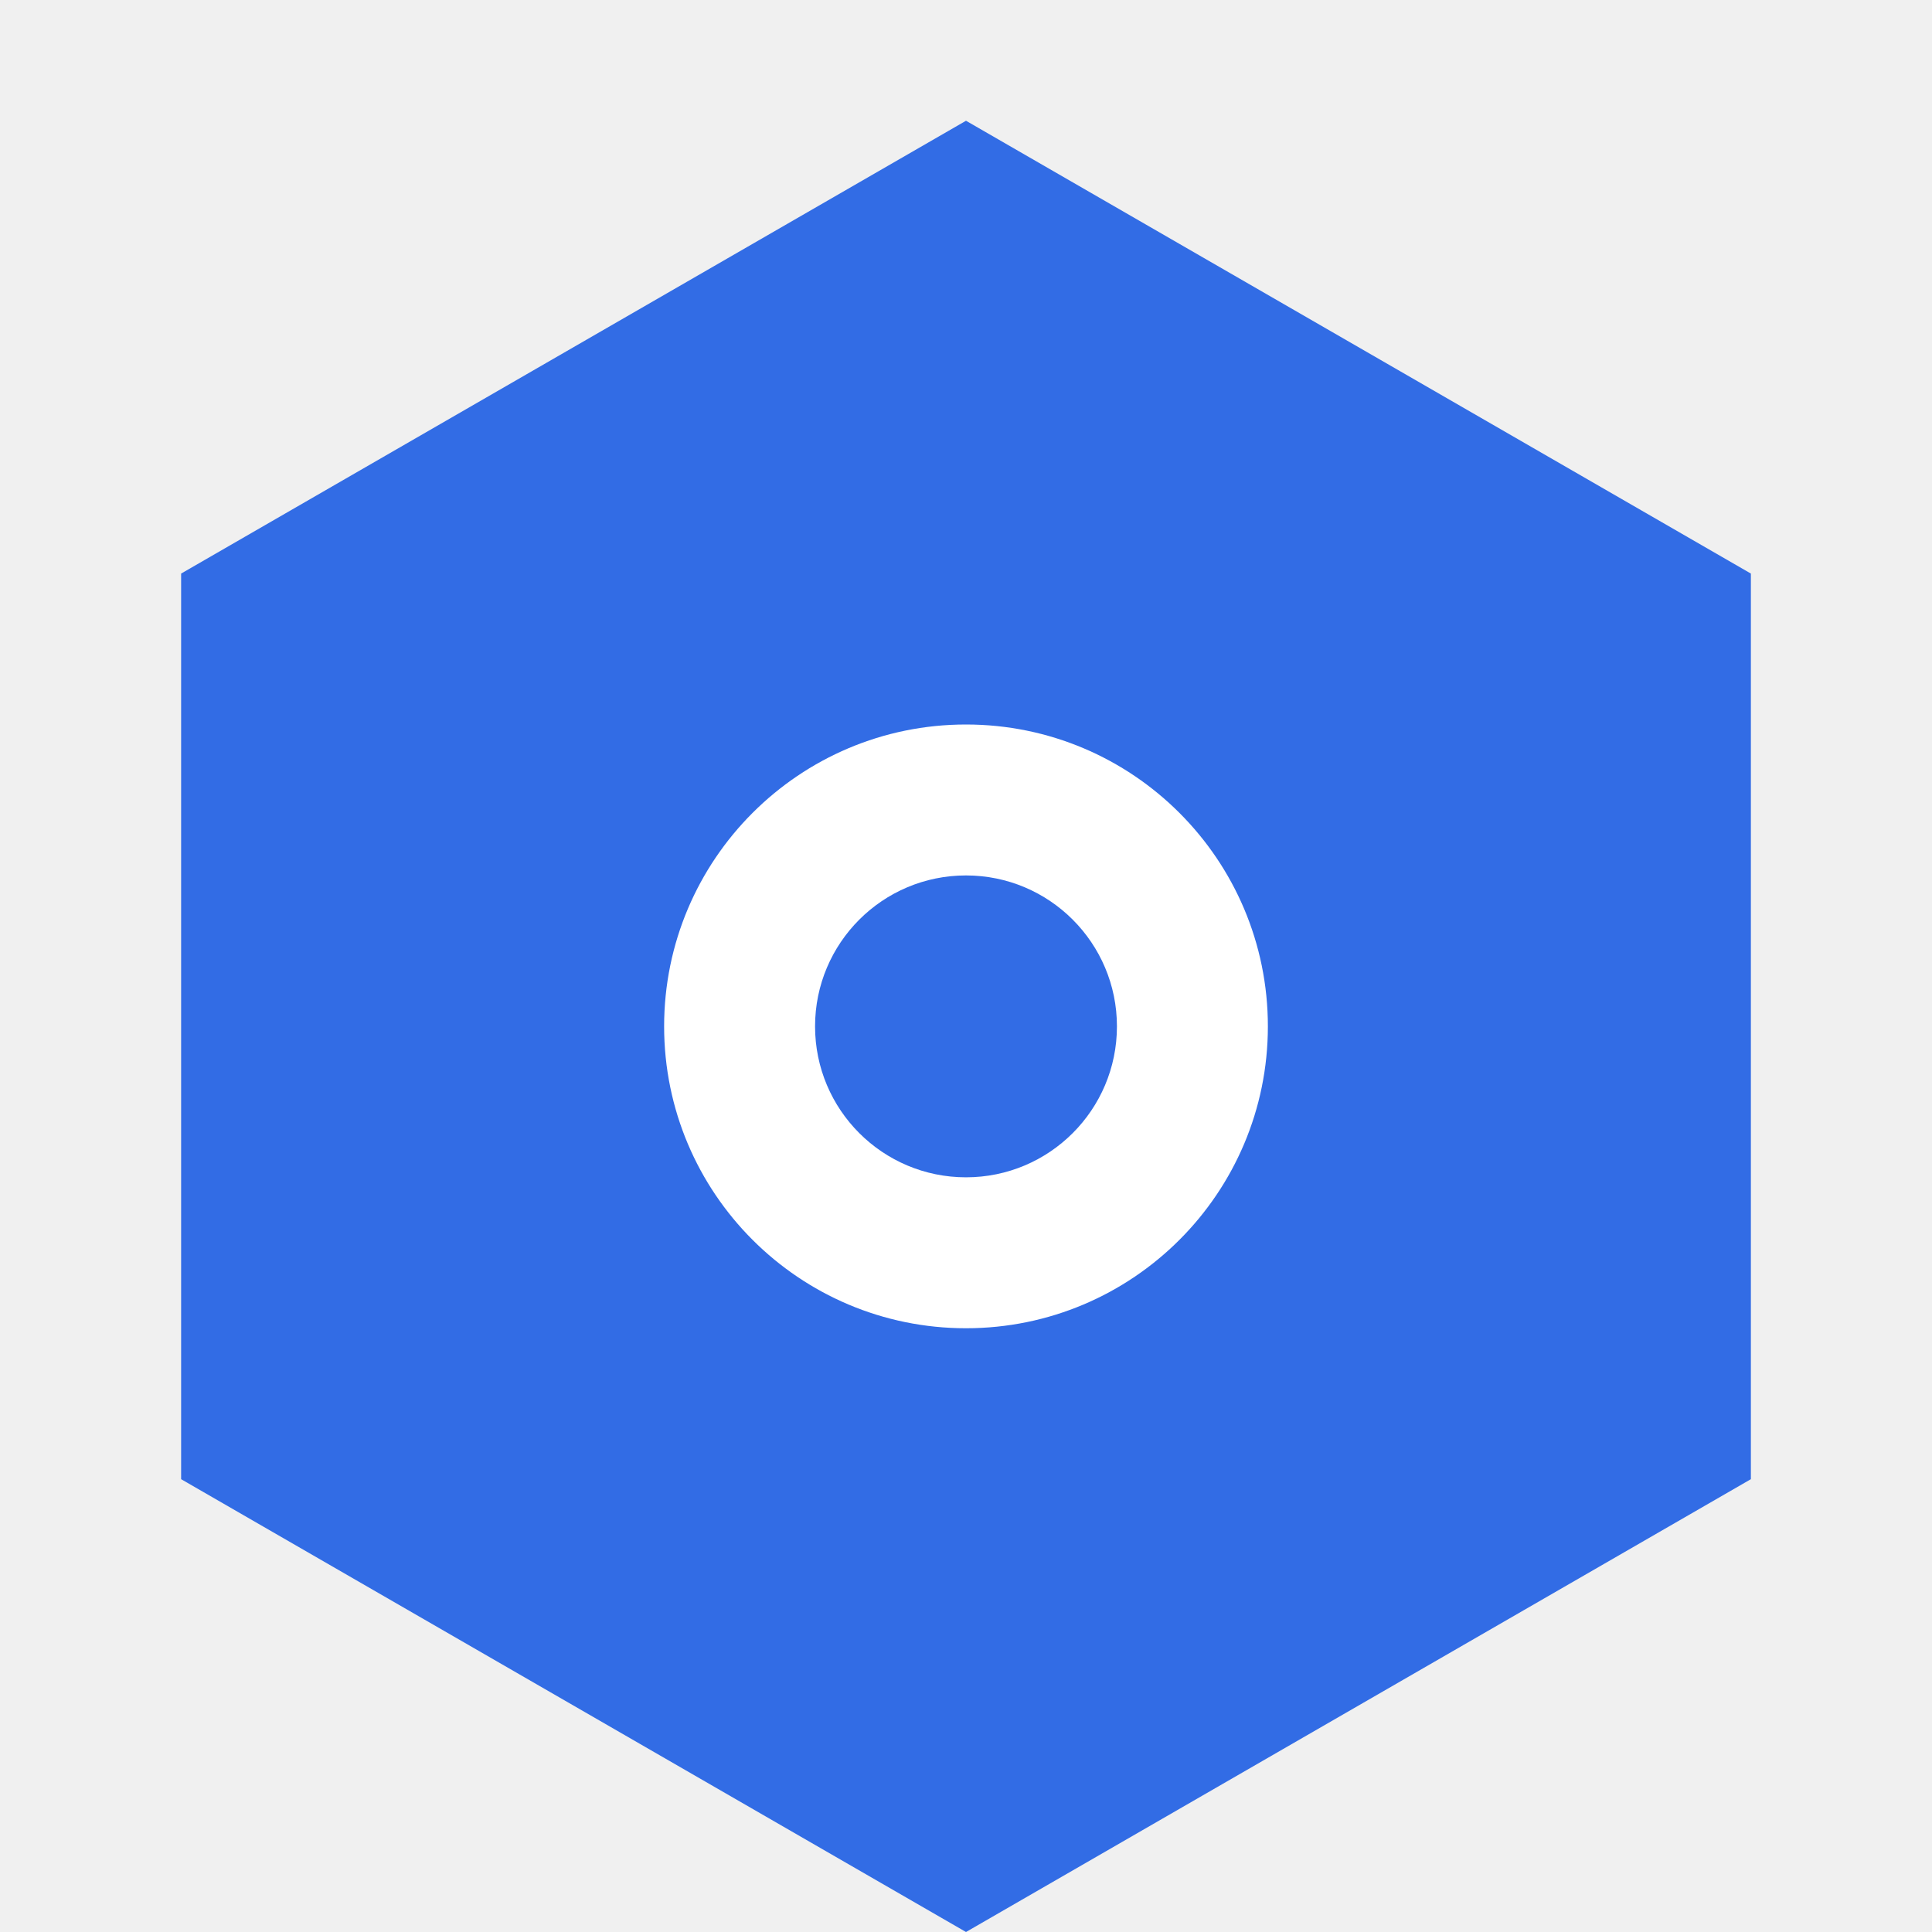
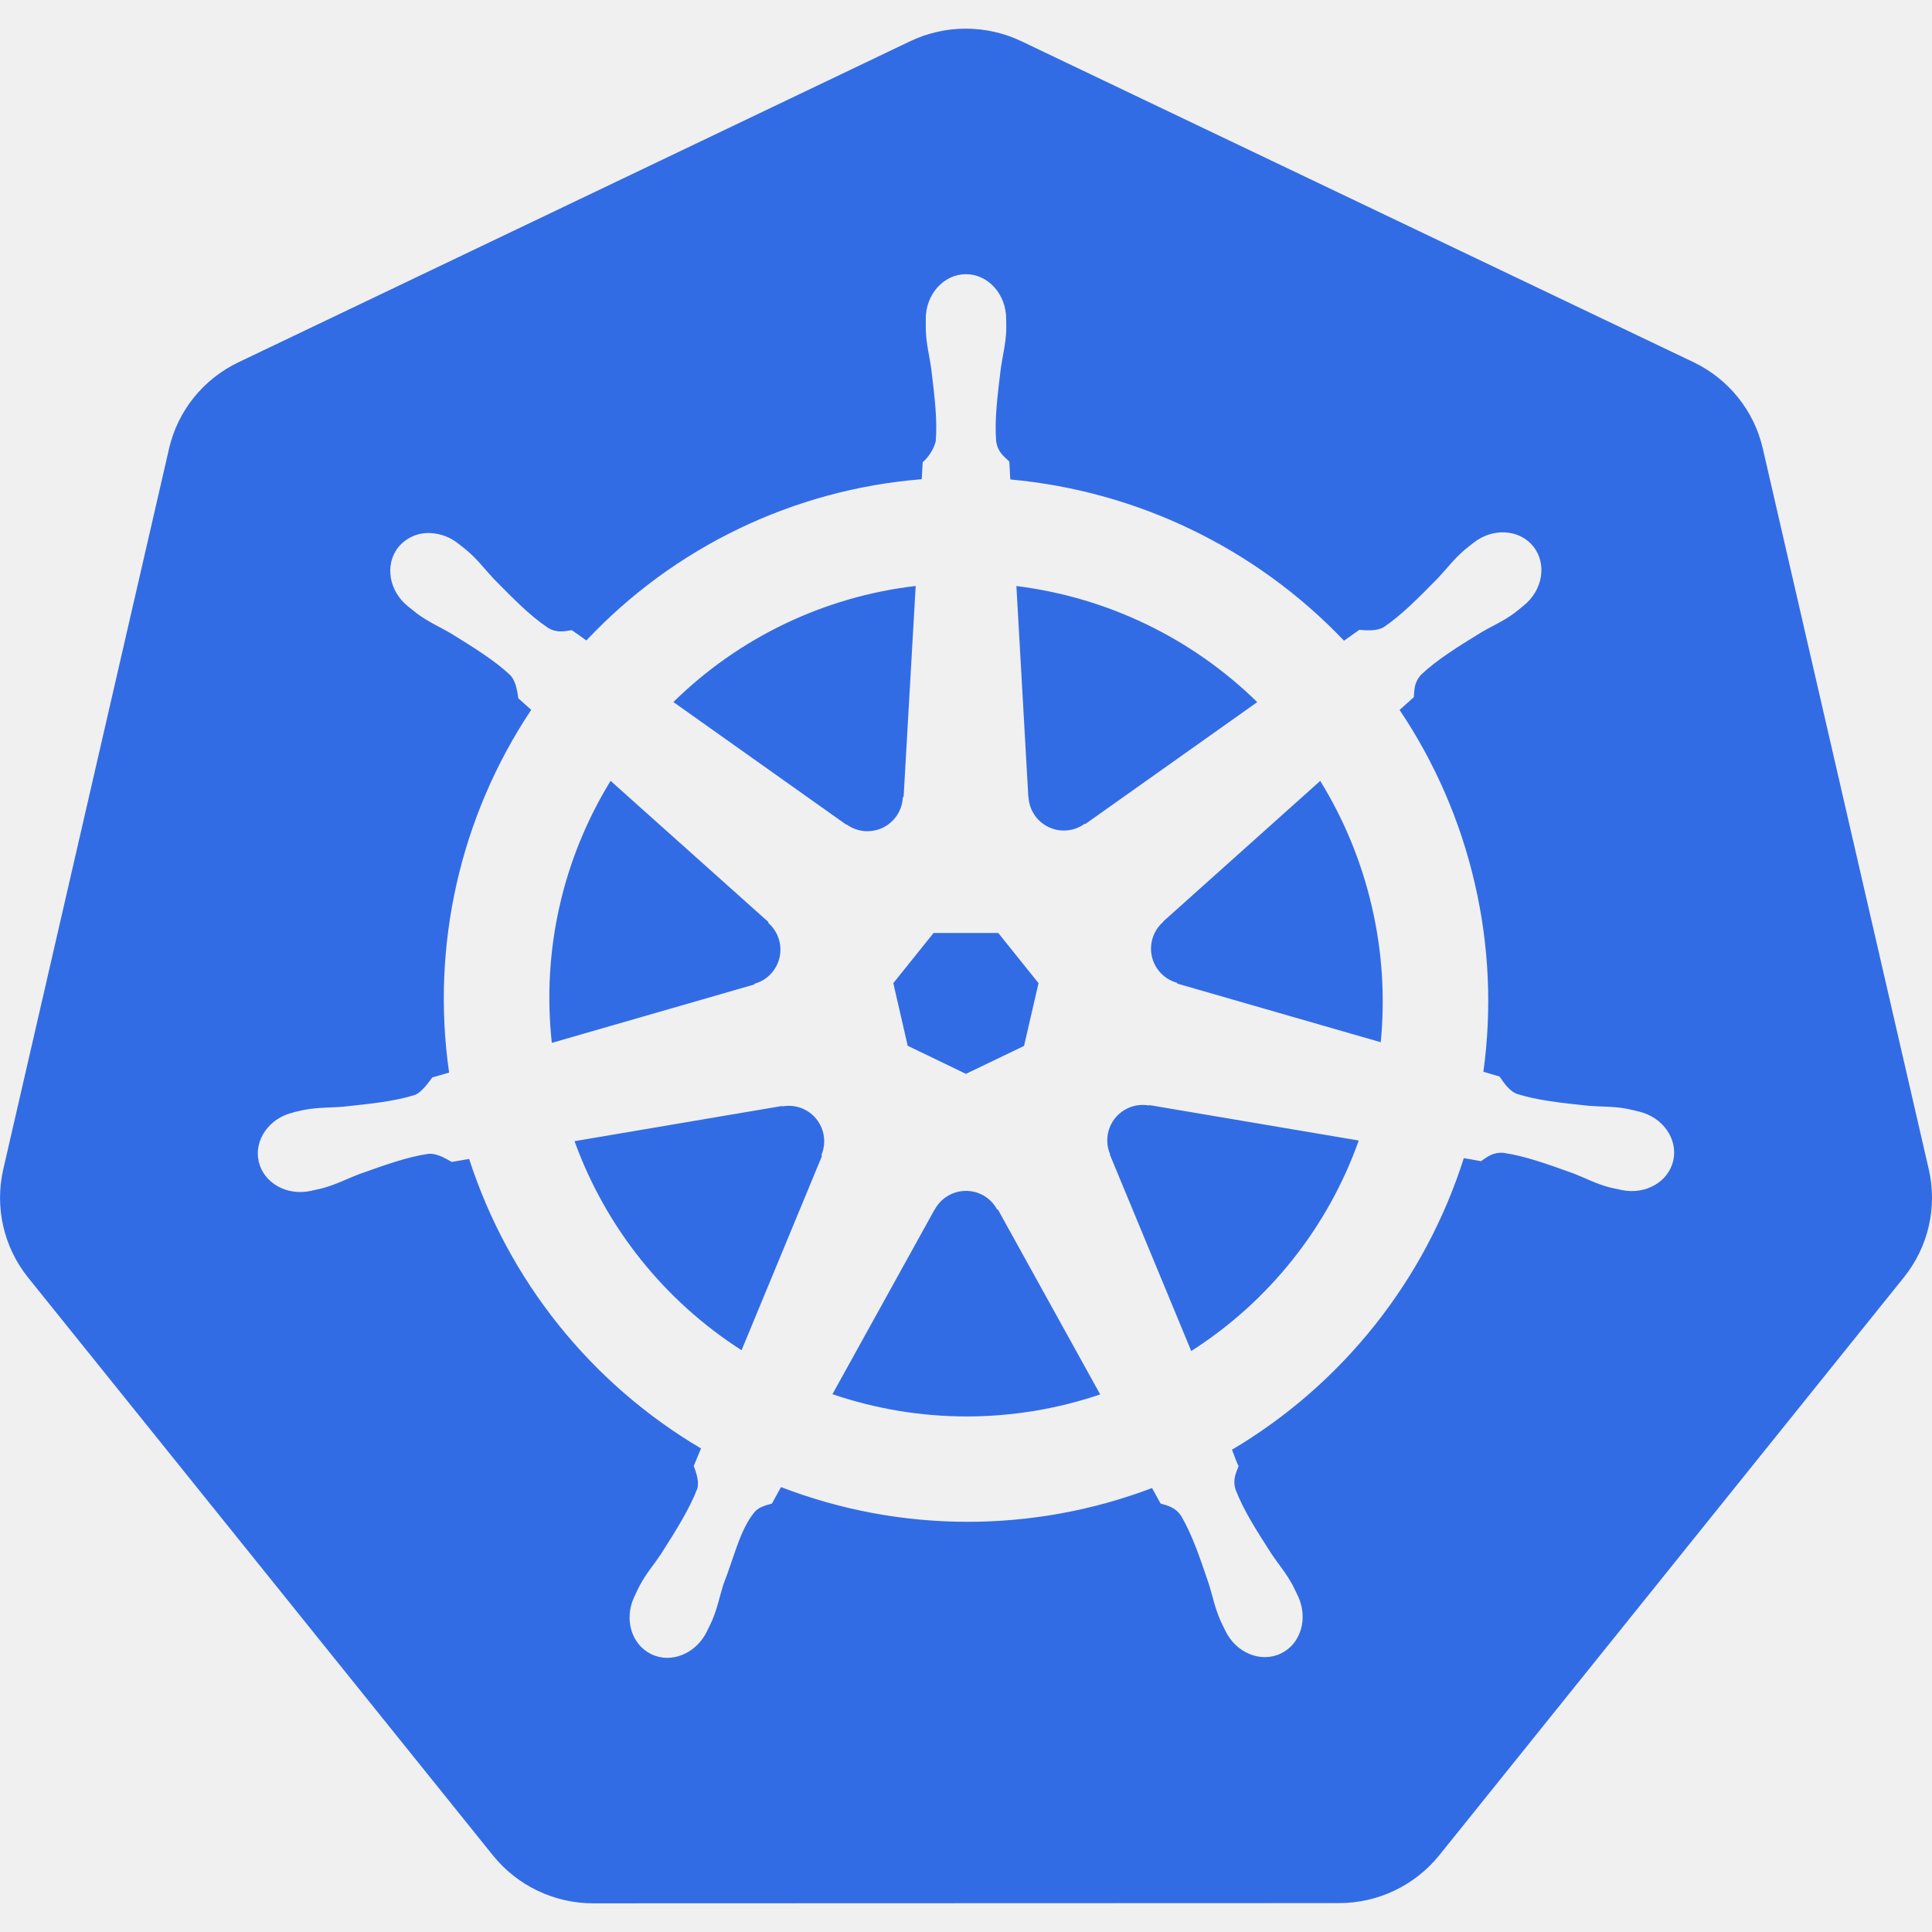
- <svg xmlns="http://www.w3.org/2000/svg" viewBox="0 0 64 64" width="100%" height="100%">
-   <polygon points="32,4 58,19 58,49 32,64 6,49 6,19" fill="#326CE5" />
-   <circle cx="32" cy="34" r="10" fill="#FFFFFF" />
-   <circle cx="32" cy="34" r="5" fill="#326CE5" />
+ <svg xmlns="http://www.w3.org/2000/svg" fill="#326CE5" role="img" viewBox="0 0 24 24">
+   <path d="M10.204 14.35l.007.01-.999 2.413a5.171 5.171 0 0 1-2.075-2.597l2.578-.437.004.005a.44.44 0 0 1 .484.606zm-.833-2.129a.44.44 0 0 0 .173-.756l.002-.011L7.585 9.7a5.143 5.143 0 0 0-.73 3.255l2.514-.725.002-.009zm1.145-1.98a.44.44 0 0 0 .699-.337l.01-.005.15-2.62a5.144 5.144 0 0 0-3.01 1.442l2.147 1.523.004-.002zm.76 2.75l.723.349.722-.347.18-.78-.5-.623h-.804l-.5.623.179.779zm1.5-3.095a.44.44 0 0 0 .7.336l.008.003 2.134-1.513a5.188 5.188 0 0 0-2.992-1.442l.148 2.615.002.001zm10.876 5.97l-5.773 7.181a1.6 1.6 0 0 1-1.248.594l-9.261.003a1.6 1.6 0 0 1-1.247-.596l-5.776-7.18a1.583 1.583 0 0 1-.307-1.34L2.1 5.573c.108-.47.425-.864.863-1.073L11.305.513a1.606 1.606 0 0 1 1.385 0l8.345 3.985c.438.209.755.604.863 1.073l2.062 8.955c.108.47-.005.963-.308 1.34zm-3.289-2.057c-.042-.01-.103-.026-.145-.034-.174-.033-.315-.025-.479-.038-.35-.037-.638-.067-.895-.148-.105-.04-.18-.165-.216-.216l-.201-.059a6.45 6.45 0 0 0-.105-2.332 6.465 6.465 0 0 0-.936-2.163c.052-.047.15-.133.177-.159.008-.09.001-.183.094-.282.197-.185.444-.338.743-.522.142-.084.273-.137.415-.242.032-.024.076-.062.11-.089.24-.191.295-.52.123-.736-.172-.216-.506-.236-.745-.045-.034.027-.08.062-.111.088-.134.116-.217.23-.33.35-.246.25-.45.458-.673.609-.097.056-.239.037-.303.033l-.19.135a6.545 6.545 0 0 0-4.146-2.003l-.012-.223c-.065-.062-.143-.115-.163-.25-.022-.268.015-.557.057-.905.023-.163.061-.298.068-.475.001-.04-.001-.099-.001-.142 0-.306-.224-.555-.5-.555-.275 0-.499.249-.499.555l.001.014c0 .041-.002.092 0 .128.006.177.044.312.067.475.042.348.078.637.056.906a.545.545 0 0 1-.162.258l-.012.211a6.424 6.424 0 0 0-4.166 2.003 8.373 8.373 0 0 1-.18-.128c-.09.012-.18.04-.297-.029-.223-.15-.427-.358-.673-.608-.113-.12-.195-.234-.329-.349-.03-.026-.077-.062-.111-.088a.594.594 0 0 0-.348-.132.481.481 0 0 0-.398.176c-.172.216-.117.546.123.737l.007.005.104.083c.142.105.272.159.414.242.299.185.546.338.743.522.076.082.09.226.1.288l.16.143a6.462 6.462 0 0 0-1.02 4.506l-.208.06c-.055.072-.133.184-.215.217-.257.081-.546.11-.895.147-.164.014-.305.006-.48.039-.037.007-.09.02-.133.03l-.004.002-.007.002c-.295.071-.484.342-.423.608.061.267.349.429.645.365l.007-.001.01-.003.129-.029c.17-.046.294-.113.448-.172.33-.118.604-.217.87-.256.112-.009.23.069.288.101l.217-.037a6.5 6.5 0 0 0 2.88 3.596l-.09.218c.033.084.069.199.044.282-.097.252-.263.517-.452.813-.091.136-.185.242-.268.399-.02.037-.045.095-.064.134-.128.275-.034.591.213.71.248.12.556-.007.69-.282v-.002c.02-.039.046-.09.062-.127.07-.162.094-.301.144-.458.132-.332.205-.68.387-.897.05-.06.13-.082.215-.105l.113-.205a6.453 6.453 0 0 0 4.609.012l.106.192c.086.028.18.042.256.155.136.232.229.507.342.84.05.156.074.295.145.457.016.037.043.09.062.129.133.276.442.402.69.282.247-.118.341-.435.213-.71-.02-.039-.045-.096-.065-.134-.083-.156-.177-.261-.268-.398-.19-.296-.346-.541-.443-.793-.04-.13.007-.21.038-.294-.018-.022-.059-.144-.083-.202a6.499 6.499 0 0 0 2.88-3.622c.064.01.176.03.213.038.075-.05.144-.114.28-.104.266.039.54.138.87.256.154.06.277.128.448.173.036.01.088.019.13.028l.009.003.007.001c.297.064.584-.098.645-.365.06-.266-.128-.537-.423-.608zM16.4 9.701l-1.95 1.746v.005a.44.44 0 0 0 .173.757l.003.01 2.526.728a5.199 5.199 0 0 0-.108-1.674A5.208 5.208 0 0 0 16.4 9.7zm-4.013 5.325a.437.437 0 0 0-.404-.232.44.44 0 0 0-.372.233h-.002l-1.268 2.292a5.164 5.164 0 0 0 3.326.003l-1.27-2.296h-.01zm1.888-1.293a.44.44 0 0 0-.27.036.44.44 0 0 0-.214.572l-.003.004 1.01 2.438a5.15 5.15 0 0 0 2.081-2.615l-2.6-.44-.004.005z" />
</svg>
